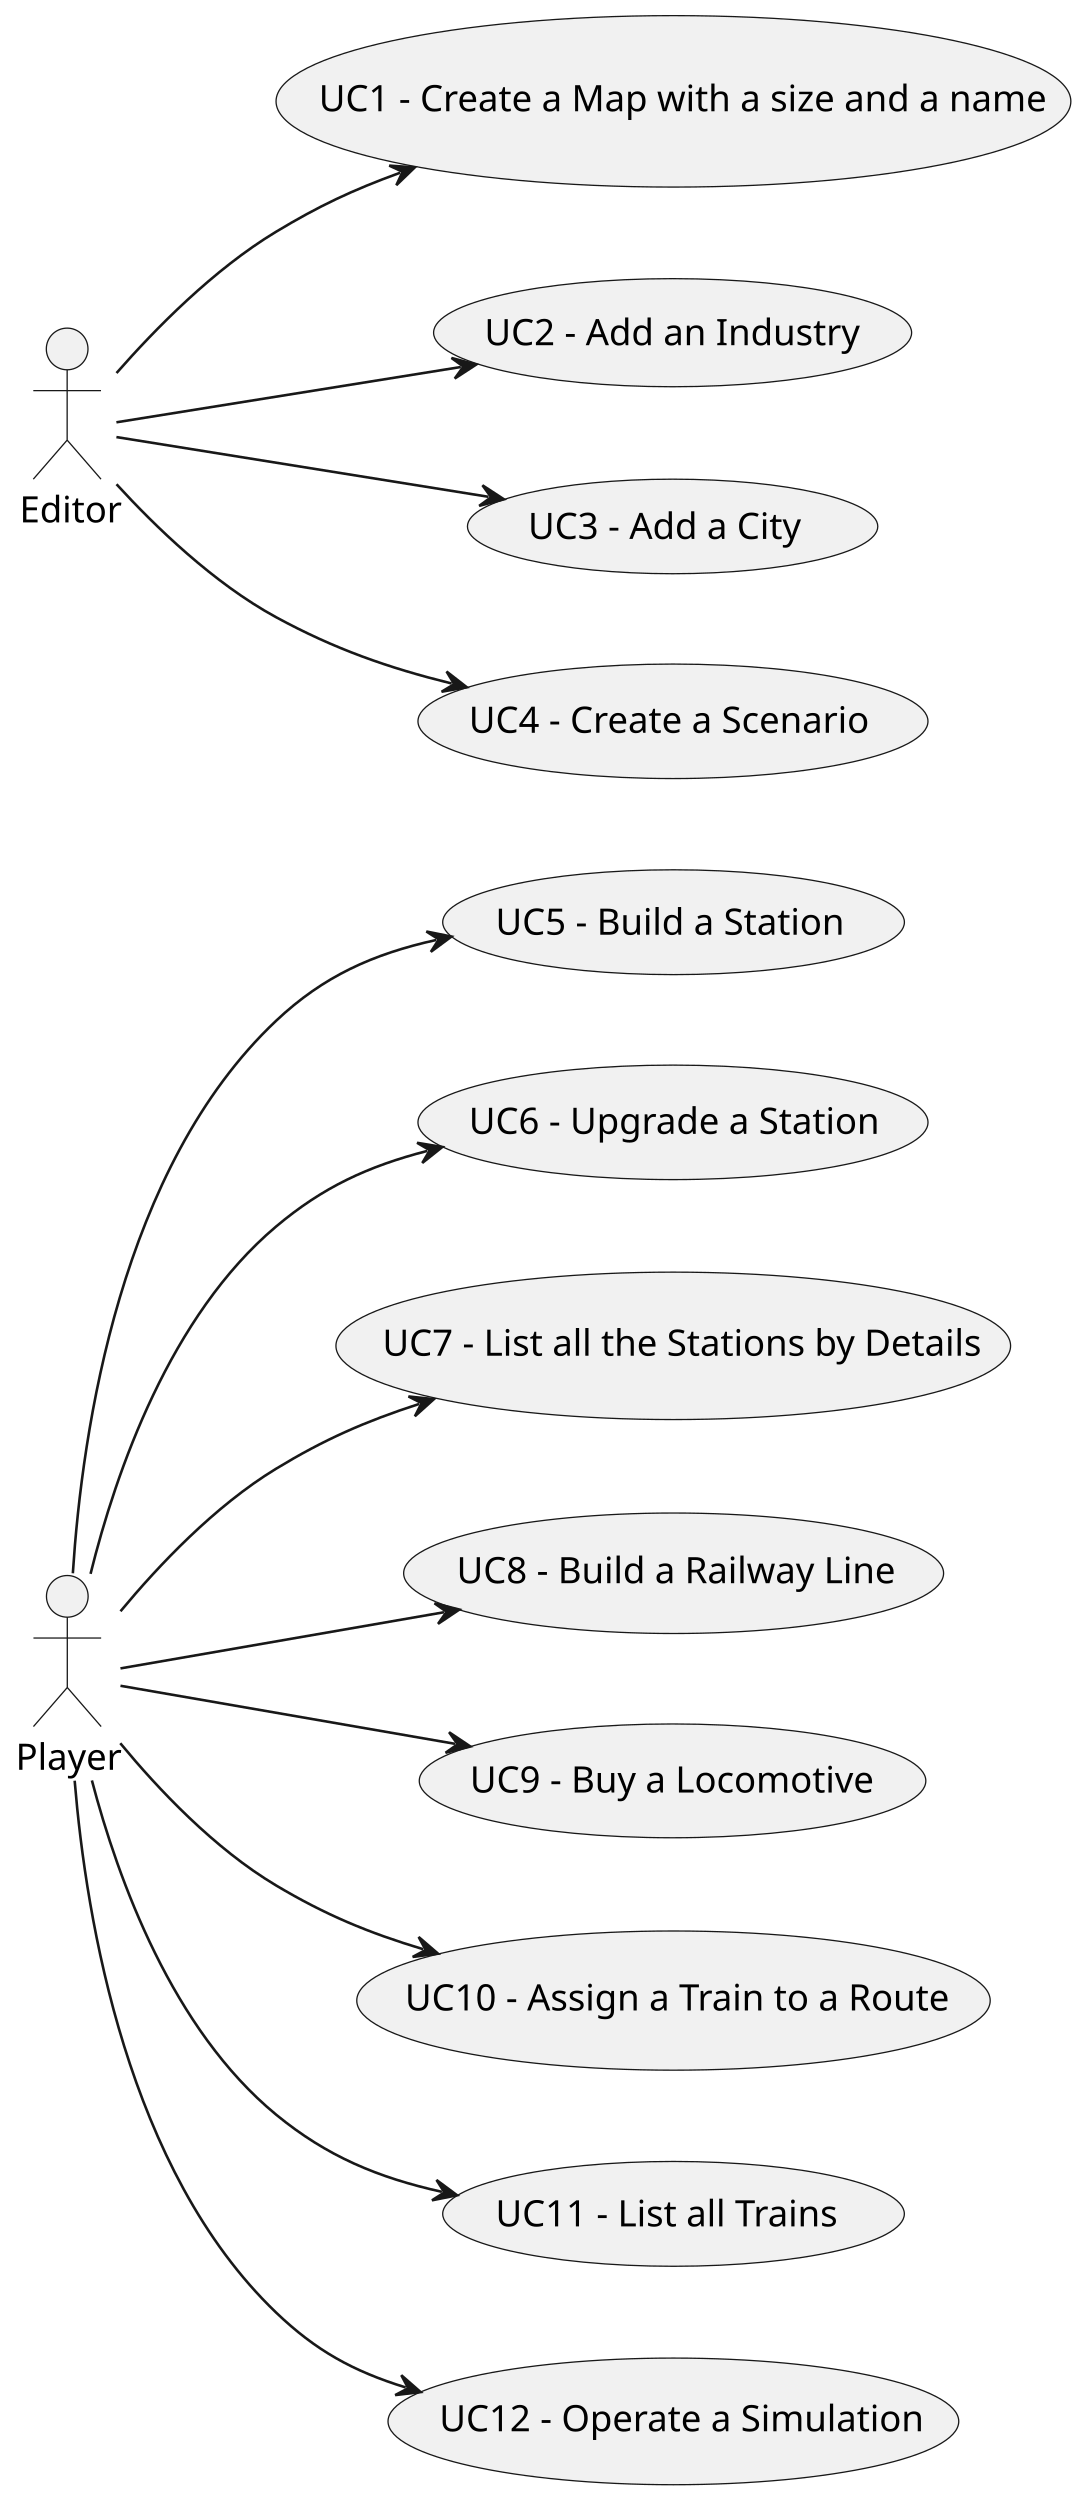
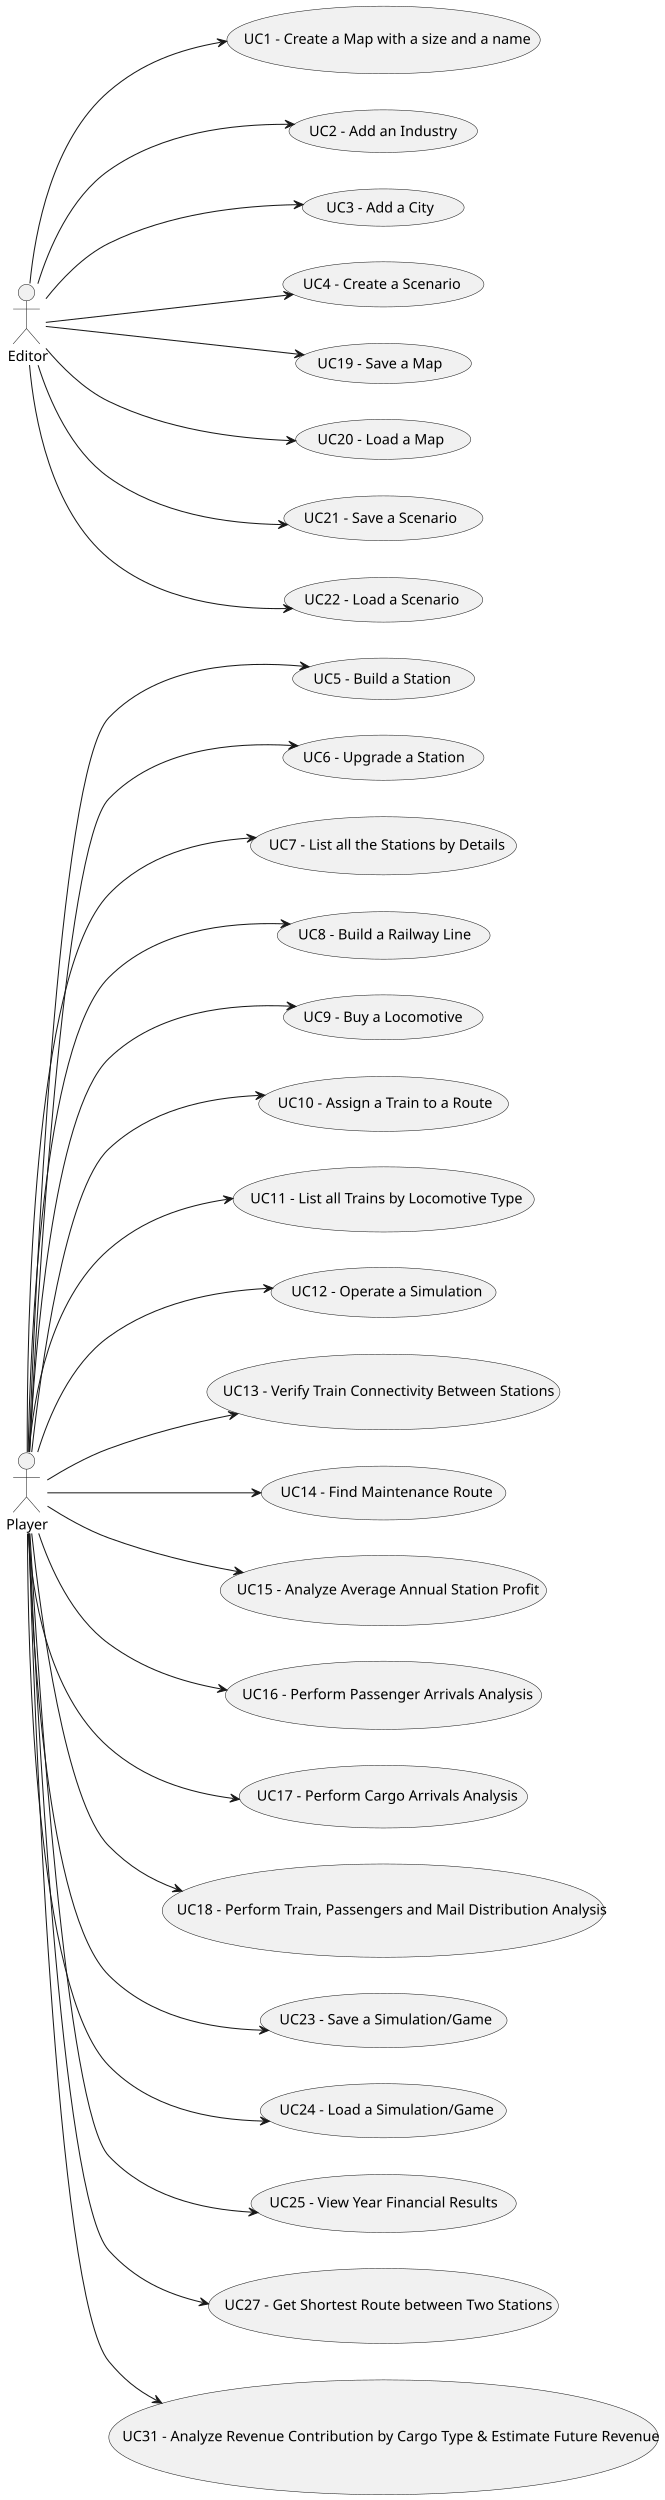
- <svg xmlns="http://www.w3.org/2000/svg" contentStyleType="text/css" height="960px" preserveAspectRatio="none" style="width:417px;height:960px;background:#FFFFFF;" version="1.1" viewBox="0 0 417 960" width="417px" zoomAndPan="magnify">
+ <svg xmlns="http://www.w3.org/2000/svg" contentStyleType="text/css" height="2435px" preserveAspectRatio="none" style="width:647px;height:2435px;background:#FFFFFF;" version="1.1" viewBox="0 0 647 2435" width="647px" zoomAndPan="magnify">
  <defs />
  <g>
    <g id="elem_Player">
-       <ellipse cx="25.841" cy="613" fill="#F1F1F1" rx="8" ry="8" style="stroke:#181818;stroke-width:0.5;" />
-       <path d="M25.841,621 L25.841,648 M12.841,629 L38.841,629 M25.841,648 L12.841,663 M25.841,648 L38.841,663 " fill="none" style="stroke:#181818;stroke-width:0.5;" />
-       <text fill="#000000" font-family="sans-serif" font-size="14" lengthAdjust="spacing" textLength="39.683" x="6" y="679.607">Player</text>
+       <ellipse cx="25.841" cy="1423" fill="#F1F1F1" rx="8" ry="8" style="stroke:#181818;stroke-width:0.5;" />
+       <path d="M25.841,1431 L25.841,1458 M12.841,1439 L38.841,1439 M25.841,1458 L12.841,1473 M25.841,1458 L38.841,1473 " fill="none" style="stroke:#181818;stroke-width:0.5;" />
+       <text fill="#000000" font-family="sans-serif" font-size="14" lengthAdjust="spacing" textLength="39.683" x="6" y="1489.607">Player</text>
    </g>
    <g id="elem_UC5 - Build a Station">
-       <ellipse cx="258.645" cy="354.129" fill="#F1F1F1" rx="88.645" ry="20.129" style="stroke:#181818;stroke-width:0.5;" />
-       <text fill="#000000" font-family="sans-serif" font-size="14" lengthAdjust="spacing" textLength="130.731" x="190.28" y="358.933">UC5 - Build a Station</text>
+       <ellipse cx="373.645" cy="661.129" fill="#F1F1F1" rx="88.645" ry="20.129" style="stroke:#181818;stroke-width:0.5;" />
+       <text fill="#000000" font-family="sans-serif" font-size="14" lengthAdjust="spacing" textLength="130.731" x="305.279" y="665.933">UC5 - Build a Station</text>
    </g>
    <g id="elem_UC6 - Upgrade a Station">
-       <ellipse cx="258.426" cy="430.985" fill="#F1F1F1" rx="97.926" ry="21.985" style="stroke:#181818;stroke-width:0.5;" />
-       <text fill="#000000" font-family="sans-serif" font-size="14" lengthAdjust="spacing" textLength="153.303" x="180.037" y="435.399">UC6 - Upgrade a Station</text>
+       <ellipse cx="373.426" cy="737.985" fill="#F1F1F1" rx="97.926" ry="21.985" style="stroke:#181818;stroke-width:0.5;" />
+       <text fill="#000000" font-family="sans-serif" font-size="14" lengthAdjust="spacing" textLength="153.303" x="295.037" y="742.399">UC6 - Upgrade a Station</text>
    </g>
    <g id="elem_UC7 - List all the Stations by Details">
-       <ellipse cx="258.533" cy="516.807" fill="#F1F1F1" rx="129.533" ry="28.307" style="stroke:#181818;stroke-width:0.5;" />
-       <text fill="#000000" font-family="sans-serif" font-size="14" lengthAdjust="spacing" textLength="223.316" x="146.875" y="520.604">UC7 - List all the Stations by Details</text>
+       <ellipse cx="373.533" cy="823.807" fill="#F1F1F1" rx="129.533" ry="28.307" style="stroke:#181818;stroke-width:0.5;" />
+       <text fill="#000000" font-family="sans-serif" font-size="14" lengthAdjust="spacing" textLength="223.316" x="261.875" y="827.604">UC7 - List all the Stations by Details</text>
    </g>
    <g id="elem_UC8 - Build a Railway Line">
-       <ellipse cx="258.669" cy="604.134" fill="#F1F1F1" rx="103.669" ry="23.134" style="stroke:#181818;stroke-width:0.5;" />
-       <text fill="#000000" font-family="sans-serif" font-size="14" lengthAdjust="spacing" textLength="166.517" x="175.338" y="607.959">UC8 - Build a Railway Line</text>
+       <ellipse cx="373.669" cy="911.134" fill="#F1F1F1" rx="103.669" ry="23.134" style="stroke:#181818;stroke-width:0.5;" />
+       <text fill="#000000" font-family="sans-serif" font-size="14" lengthAdjust="spacing" textLength="166.517" x="290.338" y="914.959">UC8 - Build a Railway Line</text>
    </g>
    <g id="elem_UC9 - Buy a Locomotive">
-       <ellipse cx="258.258" cy="683.852" fill="#F1F1F1" rx="97.258" ry="21.852" style="stroke:#181818;stroke-width:0.5;" />
-       <text fill="#000000" font-family="sans-serif" font-size="14" lengthAdjust="spacing" textLength="151.731" x="180.444" y="688.334">UC9 - Buy a Locomotive</text>
+       <ellipse cx="373.258" cy="990.852" fill="#F1F1F1" rx="97.258" ry="21.852" style="stroke:#181818;stroke-width:0.5;" />
+       <text fill="#000000" font-family="sans-serif" font-size="14" lengthAdjust="spacing" textLength="151.731" x="295.444" y="995.334">UC9 - Buy a Locomotive</text>
    </g>
    <g id="elem_UC10 - Assign a Train to a Route">
-       <ellipse cx="258.62" cy="768.224" fill="#F1F1F1" rx="121.62" ry="26.724" style="stroke:#181818;stroke-width:0.5;" />
-       <text fill="#000000" font-family="sans-serif" font-size="14" lengthAdjust="spacing" textLength="206.206" x="155.517" y="772.021">UC10 - Assign a Train to a Route</text>
-     </g>
-     <g id="elem_UC11 - List all Trains">
-       <ellipse cx="258.634" cy="850.127" fill="#F1F1F1" rx="88.634" ry="20.127" style="stroke:#181818;stroke-width:0.5;" />
-       <text fill="#000000" font-family="sans-serif" font-size="14" lengthAdjust="spacing" textLength="130.703" x="190.282" y="854.931">UC11 - List all Trains</text>
+       <ellipse cx="373.62" cy="1075.224" fill="#F1F1F1" rx="121.62" ry="26.724" style="stroke:#181818;stroke-width:0.5;" />
+       <text fill="#000000" font-family="sans-serif" font-size="14" lengthAdjust="spacing" textLength="206.206" x="270.517" y="1079.021">UC10 - Assign a Train to a Route</text>
+     </g>
+     <g id="elem_UC11 - List all Trains by Locomotive Type">
+       <ellipse cx="373.688" cy="1168.237" fill="#F1F1F1" rx="146.688" ry="31.738" style="stroke:#181818;stroke-width:0.5;" />
+       <text fill="#000000" font-family="sans-serif" font-size="14" lengthAdjust="spacing" textLength="259.875" x="243.75" y="1172.034">UC11 - List all Trains by Locomotive Type</text>
    </g>
    <g id="elem_UC12 - Operate a Simulation">
-       <ellipse cx="258.58" cy="929.816" fill="#F1F1F1" rx="109.58" ry="24.316" style="stroke:#181818;stroke-width:0.5;" />
-       <text fill="#000000" font-family="sans-serif" font-size="14" lengthAdjust="spacing" textLength="179.751" x="168.704" y="933.613">UC12 - Operate a Simulation</text>
+       <ellipse cx="373.58" cy="1258.816" fill="#F1F1F1" rx="109.58" ry="24.316" style="stroke:#181818;stroke-width:0.5;" />
+       <text fill="#000000" font-family="sans-serif" font-size="14" lengthAdjust="spacing" textLength="179.751" x="283.704" y="1262.613">UC12 - Operate a Simulation</text>
+     </g>
+     <g id="elem_UC13 - Verify Train Connectivity Between Stations">
+       <ellipse cx="373.44" cy="1355.788" fill="#F1F1F1" rx="171.94" ry="36.788" style="stroke:#181818;stroke-width:0.5;" />
+       <text fill="#000000" font-family="sans-serif" font-size="14" lengthAdjust="spacing" textLength="312.799" x="217.041" y="1359.585">UC13 - Verify Train Connectivity Between Stations</text>
+     </g>
+     <g id="elem_UC14 - Find Maintenance Route">
+       <ellipse cx="373.625" cy="1454.225" fill="#F1F1F1" rx="119.125" ry="26.225" style="stroke:#181818;stroke-width:0.5;" />
+       <text fill="#000000" font-family="sans-serif" font-size="14" lengthAdjust="spacing" textLength="200.772" x="273.24" y="1458.022">UC14 - Find Maintenance Route</text>
+     </g>
+     <g id="elem_UC15 - Analyze Average Annual Station Profit">
+       <ellipse cx="373.411" cy="1549.182" fill="#F1F1F1" rx="158.911" ry="34.182" style="stroke:#181818;stroke-width:0.5;" />
+       <text fill="#000000" font-family="sans-serif" font-size="14" lengthAdjust="spacing" textLength="285.599" x="230.612" y="1552.979">UC15 - Analyze Average Annual Station Profit</text>
+     </g>
+     <g id="elem_UC16 - Perform Passenger Arrivals Analysis">
+       <ellipse cx="373.562" cy="1651.212" fill="#F1F1F1" rx="154.062" ry="33.212" style="stroke:#181818;stroke-width:0.5;" />
+       <text fill="#000000" font-family="sans-serif" font-size="14" lengthAdjust="spacing" textLength="275.42" x="235.852" y="1655.009">UC16 - Perform Passenger Arrivals Analysis</text>
+     </g>
+     <g id="elem_UC17 - Perform Cargo Arrivals Analysis">
+       <ellipse cx="373.435" cy="1749.987" fill="#F1F1F1" rx="140.435" ry="30.487" style="stroke:#181818;stroke-width:0.5;" />
+       <text fill="#000000" font-family="sans-serif" font-size="14" lengthAdjust="spacing" textLength="246.62" x="250.125" y="1753.784">UC17 - Perform Cargo Arrivals Analysis</text>
+     </g>
+     <g id="elem_UC18 - Perform Train, Passengers and Mail Distribution Analysis">
+       <ellipse cx="373.297" cy="1860.959" fill="#F1F1F1" rx="215.297" ry="45.459" style="stroke:#181818;stroke-width:0.5;" />
+       <text fill="#000000" font-family="sans-serif" font-size="14" lengthAdjust="spacing" textLength="402.261" x="172.167" y="1864.756">UC18 - Perform Train, Passengers and Mail Distribution Analysis</text>
+     </g>
+     <g id="elem_UC23 - Save a Simulation/Game">
+       <ellipse cx="373.688" cy="1967.938" fill="#F1F1F1" rx="120.188" ry="26.438" style="stroke:#181818;stroke-width:0.5;" />
+       <text fill="#000000" font-family="sans-serif" font-size="14" lengthAdjust="spacing" textLength="203.089" x="272.143" y="1971.734">UC23 - Save a Simulation/Game</text>
+     </g>
+     <g id="elem_UC24 - Load a Simulation/Game">
+       <ellipse cx="373.337" cy="2055.867" fill="#F1F1F1" rx="119.837" ry="26.367" style="stroke:#181818;stroke-width:0.5;" />
+       <text fill="#000000" font-family="sans-serif" font-size="14" lengthAdjust="spacing" textLength="202.323" x="272.175" y="2059.664">UC24 - Load a Simulation/Game</text>
+     </g>
+     <g id="elem_UC25 - View Year Financial Results">
+       <ellipse cx="373.668" cy="2146.233" fill="#F1F1F1" rx="129.168" ry="28.233" style="stroke:#181818;stroke-width:0.5;" />
+       <text fill="#000000" font-family="sans-serif" font-size="14" lengthAdjust="spacing" textLength="222.53" x="262.402" y="2150.03">UC25 - View Year Financial Results</text>
+     </g>
+     <g id="elem_UC27 - Get Shortest Route between Two Stations">
+       <ellipse cx="373.455" cy="2245.991" fill="#F1F1F1" rx="170.455" ry="36.491" style="stroke:#181818;stroke-width:0.5;" />
+       <text fill="#000000" font-family="sans-serif" font-size="14" lengthAdjust="spacing" textLength="309.709" x="218.601" y="2249.788">UC27 - Get Shortest Route between Two Stations</text>
+     </g>
+     <g id="elem_UC31 - Analyze Revenue Contribution by Cargo Type &amp; Estimate Future Revenue">
+       <ellipse cx="373.589" cy="2373.918" fill="#F1F1F1" rx="267.589" ry="55.918" style="stroke:#181818;stroke-width:0.5;" />
+       <text fill="#000000" font-family="sans-serif" font-size="14" lengthAdjust="spacing" textLength="508.922" x="119.127" y="2377.715">UC31 - Analyze Revenue Contribution by Cargo Type &amp; Estimate Future Revenue</text>
    </g>
    <g id="elem_Editor">
-       <ellipse cx="25.786" cy="134" fill="#F1F1F1" rx="8" ry="8" style="stroke:#181818;stroke-width:0.5;" />
-       <path d="M25.786,142 L25.786,169 M12.786,150 L38.786,150 M25.786,169 L12.786,184 M25.786,169 L38.786,184 " fill="none" style="stroke:#181818;stroke-width:0.5;" />
-       <text fill="#000000" font-family="sans-serif" font-size="14" lengthAdjust="spacing" textLength="36.572" x="7.5" y="200.607">Editor</text>
+       <ellipse cx="25.786" cy="285" fill="#F1F1F1" rx="8" ry="8" style="stroke:#181818;stroke-width:0.5;" />
+       <path d="M25.786,293 L25.786,320 M12.786,301 L38.786,301 M25.786,320 L12.786,335 M25.786,320 L38.786,335 " fill="none" style="stroke:#181818;stroke-width:0.5;" />
+       <text fill="#000000" font-family="sans-serif" font-size="14" lengthAdjust="spacing" textLength="36.572" x="7.5" y="351.607">Editor</text>
    </g>
    <g id="elem_UC1 - Create a Map with a size and a name">
-       <ellipse cx="258.603" cy="38.92" fill="#F1F1F1" rx="152.603" ry="32.92" style="stroke:#181818;stroke-width:0.5;" />
-       <text fill="#000000" font-family="sans-serif" font-size="14" lengthAdjust="spacing" textLength="272.351" x="122.427" y="42.717">UC1 - Create a Map with a size and a name</text>
+       <ellipse cx="373.603" cy="38.92" fill="#F1F1F1" rx="152.603" ry="32.92" style="stroke:#181818;stroke-width:0.5;" />
+       <text fill="#000000" font-family="sans-serif" font-size="14" lengthAdjust="spacing" textLength="272.351" x="237.427" y="42.717">UC1 - Create a Map with a size and a name</text>
    </g>
    <g id="elem_UC2 - Add an Industry">
-       <ellipse cx="258.281" cy="127.756" fill="#F1F1F1" rx="91.781" ry="20.756" style="stroke:#181818;stroke-width:0.5;" />
-       <text fill="#000000" font-family="sans-serif" font-size="14" lengthAdjust="spacing" textLength="138.51" x="186.026" y="132.56">UC2 - Add an Industry</text>
+       <ellipse cx="373.281" cy="127.756" fill="#F1F1F1" rx="91.781" ry="20.756" style="stroke:#181818;stroke-width:0.5;" />
+       <text fill="#000000" font-family="sans-serif" font-size="14" lengthAdjust="spacing" textLength="138.51" x="301.026" y="132.56">UC2 - Add an Industry</text>
    </g>
    <g id="elem_UC3 - Add a City">
-       <ellipse cx="258.285" cy="202.157" fill="#F1F1F1" rx="78.785" ry="18.157" style="stroke:#181818;stroke-width:0.5;" />
-       <text fill="#000000" font-family="sans-serif" font-size="14" lengthAdjust="spacing" textLength="105.034" x="202.768" y="206.961">UC3 - Add a City</text>
+       <ellipse cx="373.285" cy="202.157" fill="#F1F1F1" rx="78.785" ry="18.157" style="stroke:#181818;stroke-width:0.5;" />
+       <text fill="#000000" font-family="sans-serif" font-size="14" lengthAdjust="spacing" textLength="105.034" x="317.768" y="206.961">UC3 - Add a City</text>
    </g>
    <g id="elem_UC4 - Create a Scenario">
-       <ellipse cx="258.42" cy="276.984" fill="#F1F1F1" rx="97.92" ry="21.984" style="stroke:#181818;stroke-width:0.5;" />
-       <text fill="#000000" font-family="sans-serif" font-size="14" lengthAdjust="spacing" textLength="153.289" x="180.036" y="281.399">UC4 - Create a Scenario</text>
+       <ellipse cx="373.42" cy="276.984" fill="#F1F1F1" rx="97.92" ry="21.984" style="stroke:#181818;stroke-width:0.5;" />
+       <text fill="#000000" font-family="sans-serif" font-size="14" lengthAdjust="spacing" textLength="153.289" x="295.036" y="281.399">UC4 - Create a Scenario</text>
+     </g>
+     <g id="elem_UC19 - Save a Map">
+       <ellipse cx="373.57" cy="354.014" fill="#F1F1F1" rx="85.57" ry="19.514" style="stroke:#181818;stroke-width:0.5;" />
+       <text fill="#000000" font-family="sans-serif" font-size="14" lengthAdjust="spacing" textLength="122.944" x="309.098" y="358.818">UC19 - Save a Map</text>
+     </g>
+     <g id="elem_UC20 - Load a Map">
+       <ellipse cx="373.272" cy="427.954" fill="#F1F1F1" rx="85.272" ry="19.454" style="stroke:#181818;stroke-width:0.5;" />
+       <text fill="#000000" font-family="sans-serif" font-size="14" lengthAdjust="spacing" textLength="122.179" x="309.183" y="432.758">UC20 - Load a Map</text>
+     </g>
+     <g id="elem_UC21 - Save a Scenario">
+       <ellipse cx="373.434" cy="504.787" fill="#F1F1F1" rx="96.934" ry="21.787" style="stroke:#181818;stroke-width:0.5;" />
+       <text fill="#000000" font-family="sans-serif" font-size="14" lengthAdjust="spacing" textLength="150.965" x="295.899" y="509.303">UC21 - Save a Scenario</text>
+     </g>
+     <g id="elem_UC22 - Load a Scenario">
+       <ellipse cx="373.611" cy="584.222" fill="#F1F1F1" rx="96.611" ry="21.722" style="stroke:#181818;stroke-width:0.5;" />
+       <text fill="#000000" font-family="sans-serif" font-size="14" lengthAdjust="spacing" textLength="150.199" x="296.354" y="588.771">UC22 - Load a Scenario</text>
    </g>
    <g id="link_Player_UC5 - Build a Station">
-       <path d="M27.97,604.14 C31.55,548.52 46.47,448.17 106,392 C124.24,374.79 143.224,366.354 167.513,360.944 " fill="none" id="Player-to-UC5 - Build a Station" style="stroke:#181818;stroke-width:1.0;" />
-       <polygon fill="#181818" points="173.37,359.64,163.716,357.692,168.49,360.727,165.455,365.501,173.37,359.64" style="stroke:#181818;stroke-width:1.0;" />
+       <path d="M28.35,1414.25 C33.74,1265.96 55.97,750.94 106,699 C155.36,647.75 234.293,643.49 295.014,648.88 " fill="none" id="Player-to-UC5 - Build a Station" style="stroke:#181818;stroke-width:1.0;" />
+       <polygon fill="#181818" points="300.99,649.41,292.379,644.63,296.01,648.968,291.672,652.598,300.99,649.41" style="stroke:#181818;stroke-width:1.0;" />
    </g>
    <g id="link_Player_UC6 - Upgrade a Station">
-       <path d="M34.77,604.36 C44.58,564.85 65.35,505.26 106,471 C123.99,455.84 141.313,447.859 164.063,441.949 " fill="none" id="Player-to-UC6 - Upgrade a Station" style="stroke:#181818;stroke-width:1.0;" />
-       <polygon fill="#181818" points="169.87,440.44,160.153,438.831,165.031,441.697,162.165,446.574,169.87,440.44" style="stroke:#181818;stroke-width:1.0;" />
+       <path d="M28.86,1414.44 C35.71,1276.71 61.47,824.01 106,778 C152.61,729.84 224.51,722.722 284.079,726.082 " fill="none" id="Player-to-UC6 - Upgrade a Station" style="stroke:#181818;stroke-width:1.0;" />
+       <polygon fill="#181818" points="290.07,726.42,281.31,721.919,285.078,726.138,280.859,729.907,290.07,726.42" style="stroke:#181818;stroke-width:1.0;" />
    </g>
    <g id="link_Player_UC7 - List all the Stations by Details">
-       <path d="M46.27,618.73 C60.91,601.11 82.48,578.3 106,564 C124.47,552.77 140.154,545.864 160.934,539.114 " fill="none" id="Player-to-UC7 - List all the Stations by Details" style="stroke:#181818;stroke-width:1.0;" />
-       <polygon fill="#181818" points="166.64,537.26,156.845,536.236,161.885,538.805,159.316,543.845,166.64,537.26" style="stroke:#181818;stroke-width:1.0;" />
+       <path d="M26.55,1414.34 C26.06,1296.01 31.16,948.88 106,871 C142.54,832.97 192.283,819.66 243.353,816.25 " fill="none" id="Player-to-UC7 - List all the Stations by Details" style="stroke:#181818;stroke-width:1.0;" />
+       <polygon fill="#181818" points="249.34,815.85,240.094,812.458,244.351,816.183,240.626,820.441,249.34,815.85" style="stroke:#181818;stroke-width:1.0;" />
    </g>
    <g id="link_Player_UC8 - Build a Railway Line">
-       <path d="M46.26,640.66 C74.71,635.72 123.758,627.206 170.488,619.096 " fill="none" id="Player-to-UC8 - Build a Railway Line" style="stroke:#181818;stroke-width:1.0;" />
-       <polygon fill="#181818" points="176.4,618.07,166.849,615.668,171.474,618.925,168.216,623.55,176.4,618.07" style="stroke:#181818;stroke-width:1.0;" />
+       <path d="M27.44,1414.12 C29.5,1306.99 41.09,1016.69 106,952 C151.34,906.81 218.293,898.015 276.413,899.805 " fill="none" id="Player-to-UC8 - Build a Railway Line" style="stroke:#181818;stroke-width:1.0;" />
+       <polygon fill="#181818" points="282.41,899.99,273.537,895.715,277.412,899.836,273.291,903.711,282.41,899.99" style="stroke:#181818;stroke-width:1.0;" />
    </g>
    <g id="link_Player_UC9 - Buy a Locomotive">
-       <path d="M46.26,647.34 C75.58,652.43 127.128,661.374 174.728,669.634 " fill="none" id="Player-to-UC9 - Buy a Locomotive" style="stroke:#181818;stroke-width:1.0;" />
-       <polygon fill="#181818" points="180.64,670.66,172.456,665.18,175.714,669.805,171.089,673.062,180.64,670.66" style="stroke:#181818;stroke-width:1.0;" />
+       <path d="M28.72,1414.24 C33.69,1319.36 51.37,1083.72 106,1031 C153.47,985.19 223.495,977.453 282.226,979.973 " fill="none" id="Player-to-UC9 - Buy a Locomotive" style="stroke:#181818;stroke-width:1.0;" />
+       <polygon fill="#181818" points="288.22,980.23,279.4,975.848,283.225,980.016,279.057,983.841,288.22,980.23" style="stroke:#181818;stroke-width:1.0;" />
    </g>
    <g id="link_Player_UC10 - Assign a Train to a Route">
-       <path d="M46.19,669.4 C60.79,687.08 82.35,709.92 106,724 C124.94,735.28 141.204,742.092 162.484,748.492 " fill="none" id="Player-to-UC10 - Assign a Train to a Route" style="stroke:#181818;stroke-width:1.0;" />
-       <polygon fill="#181818" points="168.23,750.22,160.763,743.797,163.442,748.78,158.459,751.458,168.23,750.22" style="stroke:#181818;stroke-width:1.0;" />
-     </g>
-     <g id="link_Player_UC11 - List all Trains">
-       <path d="M35.29,683.69 C45.41,722.16 66.3,779.34 106,812 C125.58,828.11 145.214,836.213 169.674,841.673 " fill="none" id="Player-to-UC11 - List all Trains" style="stroke:#181818;stroke-width:1.0;" />
-       <polygon fill="#181818" points="175.53,842.98,167.618,837.115,170.65,841.891,165.875,844.923,175.53,842.98" style="stroke:#181818;stroke-width:1.0;" />
+       <path d="M30.9,1414.31 C39.57,1334.56 63.15,1159.03 106,1119 C146.18,1081.46 199.466,1069.353 251.916,1066.963 " fill="none" id="Player-to-UC10 - Assign a Train to a Route" style="stroke:#181818;stroke-width:1.0;" />
+       <polygon fill="#181818" points="257.91,1066.69,248.737,1063.104,252.915,1066.918,249.101,1071.095,257.91,1066.69" style="stroke:#181818;stroke-width:1.0;" />
+     </g>
+     <g id="link_Player_UC11 - List all Trains by Locomotive Type">
+       <path d="M28.41,1414.16 C32.56,1360.84 48.22,1267.21 106,1217 C139.2,1188.15 177.768,1174.741 220.878,1168.191 " fill="none" id="Player-to-UC11 - List all Trains by Locomotive Type" style="stroke:#181818;stroke-width:1.0;" />
+       <polygon fill="#181818" points="226.81,1167.29,217.311,1164.687,221.867,1168.041,218.513,1172.597,226.81,1167.29" style="stroke:#181818;stroke-width:1.0;" />
    </g>
    <g id="link_Player_UC12 - Operate a Simulation">
-       <path d="M28.67,683.79 C33.11,737.7 49.1,833.47 106,888 C121.27,902.63 135.449,910.485 155.789,916.785 " fill="none" id="Player-to-UC12 - Operate a Simulation" style="stroke:#181818;stroke-width:1.0;" />
-       <polygon fill="#181818" points="161.52,918.56,154.106,912.076,156.744,917.081,151.739,919.718,161.52,918.56" style="stroke:#181818;stroke-width:1.0;" />
+       <path d="M36.74,1414.3 C47.56,1379.03 68.64,1329 106,1302 C151.68,1268.99 207.259,1257.841 259.709,1254.941 " fill="none" id="Player-to-UC12 - Operate a Simulation" style="stroke:#181818;stroke-width:1.0;" />
+       <polygon fill="#181818" points="265.7,1254.61,256.493,1251.113,260.708,1254.886,256.935,1259.101,265.7,1254.61" style="stroke:#181818;stroke-width:1.0;" />
+     </g>
+     <g id="link_Player_UC13 - Verify Train Connectivity Between Stations">
+       <path d="M46.05,1441.54 C61.6,1431.9 84.44,1418.89 106,1411 C145.82,1396.42 184.588,1386.494 225.788,1378.204 " fill="none" id="Player-to-UC13 - Verify Train Connectivity Between Stations" style="stroke:#181818;stroke-width:1.0;" />
+       <polygon fill="#181818" points="231.67,1377.02,222.058,1374.874,226.768,1378.006,223.636,1382.717,231.67,1377.02" style="stroke:#181818;stroke-width:1.0;" />
+     </g>
+     <g id="link_Player_UC14 - Find Maintenance Route">
+       <path d="M46.07,1454 C85.25,1454 171.59,1454 248.09,1454 " fill="none" id="Player-to-UC14 - Find Maintenance Route" style="stroke:#181818;stroke-width:1.0;" />
+       <polygon fill="#181818" points="254.09,1454,245.09,1450,249.09,1454,245.09,1458,254.09,1454" style="stroke:#181818;stroke-width:1.0;" />
+     </g>
+     <g id="link_Player_UC15 - Analyze Average Annual Station Profit">
+       <path d="M46.29,1467.05 C61.79,1476.96 84.46,1490.17 106,1498 C147.4,1513.05 188.196,1522.829 230.816,1530.559 " fill="none" id="Player-to-UC15 - Analyze Average Annual Station Profit" style="stroke:#181818;stroke-width:1.0;" />
+       <polygon fill="#181818" points="236.72,1531.63,228.578,1526.088,231.8,1530.738,227.151,1533.96,236.72,1531.63" style="stroke:#181818;stroke-width:1.0;" />
+     </g>
+     <g id="link_Player_UC16 - Perform Passenger Arrivals Analysis">
+       <path d="M37.7,1493.53 C48.99,1527.43 70.22,1574.83 106,1601 C139.15,1625.25 174.756,1637.711 215.076,1645.011 " fill="none" id="Player-to-UC16 - Perform Passenger Arrivals Analysis" style="stroke:#181818;stroke-width:1.0;" />
+       <polygon fill="#181818" points="220.98,1646.08,212.837,1640.541,216.06,1645.189,211.411,1648.413,220.98,1646.08" style="stroke:#181818;stroke-width:1.0;" />
+     </g>
+     <g id="link_Player_UC17 - Perform Cargo Arrivals Analysis">
+       <path d="M27.67,1493.8 C30.89,1549.21 45.38,1648.8 106,1702 C140.72,1732.47 182.09,1745.846 227.23,1751.716 " fill="none" id="Player-to-UC17 - Perform Cargo Arrivals Analysis" style="stroke:#181818;stroke-width:1.0;" />
+       <polygon fill="#181818" points="233.18,1752.49,224.771,1747.363,228.222,1751.845,223.739,1755.296,233.18,1752.49" style="stroke:#181818;stroke-width:1.0;" />
+     </g>
+     <g id="link_Player_UC18 - Perform Train, Passengers and Mail Distribution Analysis">
+       <path d="M30.88,1493.57 C39.61,1574.56 63.46,1755.18 106,1798 C125.85,1817.98 145.165,1830.002 171.775,1839.882 " fill="none" id="Player-to-UC18 - Perform Train, Passengers and Mail Distribution Analysis" style="stroke:#181818;stroke-width:1.0;" />
+       <polygon fill="#181818" points="177.4,1841.97,170.355,1835.088,172.713,1840.23,167.571,1842.587,177.4,1841.97" style="stroke:#181818;stroke-width:1.0;" />
+     </g>
+     <g id="link_Player_UC23 - Save a Simulation/Game">
+       <path d="M27.95,1493.53 C31.24,1595.51 45.58,1863.75 106,1924 C146.1,1963.98 201.663,1975.854 255.523,1977.434 " fill="none" id="Player-to-UC23 - Save a Simulation/Game" style="stroke:#181818;stroke-width:1.0;" />
+       <polygon fill="#181818" points="261.52,1977.61,252.641,1973.348,256.522,1977.463,252.407,1981.344,261.52,1977.61" style="stroke:#181818;stroke-width:1.0;" />
+     </g>
+     <g id="link_Player_UC24 - Load a Simulation/Game">
+       <path d="M26.78,1493.64 C27,1608.54 34.03,1938.35 106,2012 C145.9,2052.83 202.132,2064.636 256.422,2065.936 " fill="none" id="Player-to-UC24 - Load a Simulation/Game" style="stroke:#181818;stroke-width:1.0;" />
+       <polygon fill="#181818" points="262.42,2066.08,253.518,2061.866,257.421,2065.96,253.327,2069.863,262.42,2066.08" style="stroke:#181818;stroke-width:1.0;" />
+     </g>
+     <g id="link_Player_UC25 - View Year Financial Results">
+       <path d="M29.13,1493.61 C36.68,1627.29 63.98,2055.86 106,2100 C142.82,2138.68 193.55,2151.729 245.21,2154.669 " fill="none" id="Player-to-UC25 - View Year Financial Results" style="stroke:#181818;stroke-width:1.0;" />
+       <polygon fill="#181818" points="251.2,2155.01,242.442,2150.505,246.208,2154.726,241.987,2158.492,251.2,2155.01" style="stroke:#181818;stroke-width:1.0;" />
+     </g>
+     <g id="link_Player_UC27 - Get Shortest Route between Two Stations">
+       <path d="M28.54,1493.52 C34.56,1639.13 58.6,2139.96 106,2192 C131.27,2219.75 160.705,2234.115 197.335,2242.605 " fill="none" id="Player-to-UC27 - Get Shortest Route between Two Stations" style="stroke:#181818;stroke-width:1.0;" />
+       <polygon fill="#181818" points="203.18,2243.96,195.316,2238.031,198.309,2242.831,193.509,2245.825,203.18,2243.96" style="stroke:#181818;stroke-width:1.0;" />
+     </g>
+     <g id="link_Player_UC31 - Analyze Revenue Contribution by Cargo Type &amp; Estimate Future Revenue">
+       <path d="M28.09,1493.61 C32.83,1652.42 53.71,2237.48 106,2300 C120.25,2317.04 132.744,2327.528 152.344,2337.878 " fill="none" id="Player-to-UC31 - Analyze Revenue Contribution by Cargo Type &amp; Estimate Future Revenue" style="stroke:#181818;stroke-width:1.0;" />
+       <polygon fill="#181818" points="157.65,2340.68,151.559,2332.94,153.229,2338.345,147.824,2340.015,157.65,2340.68" style="stroke:#181818;stroke-width:1.0;" />
    </g>
    <g id="link_Editor_UC1 - Create a Map with a size and a name">
-       <path d="M44.74,143.25 C59.55,126.36 82.04,103.44 106,89 C122.37,79.13 135.282,73.013 153.652,66.323 " fill="none" id="Editor-to-UC1 - Create a Map with a size and a name" style="stroke:#181818;stroke-width:1.0;" />
-       <polygon fill="#181818" points="159.29,64.27,149.465,63.591,154.592,65.981,152.202,71.108,159.29,64.27" style="stroke:#181818;stroke-width:1.0;" />
+       <path d="M29.14,276.07 C34.15,224.72 50.81,136.5 106,89 C137.75,61.67 173.728,48.323 214.858,41.203 " fill="none" id="Editor-to-UC1 - Create a Map with a size and a name" style="stroke:#181818;stroke-width:1.0;" />
+       <polygon fill="#181818" points="220.77,40.18,211.22,37.774,215.843,41.033,212.584,45.657,220.77,40.18" style="stroke:#181818;stroke-width:1.0;" />
    </g>
    <g id="link_Editor_UC2 - Add an Industry">
-       <path d="M44.7,162.16 C73.96,157.46 128.086,148.77 176.956,140.93 " fill="none" id="Editor-to-UC2 - Add an Industry" style="stroke:#181818;stroke-width:1.0;" />
-       <polygon fill="#181818" points="182.88,139.98,173.36,137.456,177.943,140.772,174.627,145.355,182.88,139.98" style="stroke:#181818;stroke-width:1.0;" />
+       <path d="M36.88,276.31 C47.75,241.4 68.83,192.19 106,166 C158.15,129.25 224.45,120.869 280.59,121.069 " fill="none" id="Editor-to-UC2 - Add an Industry" style="stroke:#181818;stroke-width:1.0;" />
+       <polygon fill="#181818" points="286.59,121.09,277.604,117.058,281.59,121.072,277.576,125.058,286.59,121.09" style="stroke:#181818;stroke-width:1.0;" />
    </g>
    <g id="link_Editor_UC3 - Add a City">
-       <path d="M44.7,167.84 C76.12,172.88 137.126,182.679 187.596,190.779 " fill="none" id="Editor-to-UC3 - Add a City" style="stroke:#181818;stroke-width:1.0;" />
-       <polygon fill="#181818" points="193.52,191.73,185.268,186.354,188.583,190.938,184,194.253,193.52,191.73" style="stroke:#181818;stroke-width:1.0;" />
+       <path d="M44.75,290.96 C59.08,272.8 80.95,249.35 106,237 C165.02,207.91 233.871,200.361 289.211,199.341 " fill="none" id="Editor-to-UC3 - Add a City" style="stroke:#181818;stroke-width:1.0;" />
+       <polygon fill="#181818" points="295.21,199.23,286.138,195.397,290.211,199.322,286.285,203.395,295.21,199.23" style="stroke:#181818;stroke-width:1.0;" />
    </g>
    <g id="link_Editor_UC4 - Create a Scenario">
-       <path d="M44.74,185.95 C59.55,202.15 82.04,223.96 106,237 C128.46,249.23 149.026,256.429 173.436,262.469 " fill="none" id="Editor-to-UC4 - Create a Scenario" style="stroke:#181818;stroke-width:1.0;" />
-       <polygon fill="#181818" points="179.26,263.91,171.484,257.865,174.406,262.709,169.563,265.631,179.26,263.91" style="stroke:#181818;stroke-width:1.0;" />
+       <path d="M44.61,314.01 C88.27,309.08 197.908,296.714 279.438,287.503 " fill="none" id="Editor-to-UC4 - Create a Scenario" style="stroke:#181818;stroke-width:1.0;" />
+       <polygon fill="#181818" points="285.4,286.83,276.008,283.865,280.432,287.391,276.906,291.815,285.4,286.83" style="stroke:#181818;stroke-width:1.0;" />
+     </g>
+     <g id="link_Editor_UC19 - Save a Map">
+       <path d="M44.61,317.94 C90.19,322.95 208.236,335.934 290.006,344.924 " fill="none" id="Editor-to-UC19 - Save a Map" style="stroke:#181818;stroke-width:1.0;" />
+       <polygon fill="#181818" points="295.97,345.58,287.461,340.62,291,345.034,286.587,348.572,295.97,345.58" style="stroke:#181818;stroke-width:1.0;" />
+     </g>
+     <g id="link_Editor_UC20 - Load a Map">
+       <path d="M44.74,339.36 C59.23,356.62 81.29,379.1 106,391 C162.71,418.3 227.565,426.875 281.955,429.095 " fill="none" id="Editor-to-UC20 - Load a Map" style="stroke:#181818;stroke-width:1.0;" />
+       <polygon fill="#181818" points="287.95,429.34,279.121,424.976,282.954,429.136,278.794,432.97,287.95,429.34" style="stroke:#181818;stroke-width:1.0;" />
+     </g>
+     <g id="link_Editor_UC21 - Save a Scenario">
+       <path d="M37.1,355.7 C48.09,390.32 69.2,438.94 106,465 C156.11,500.49 218.891,509.998 274.031,510.938 " fill="none" id="Editor-to-UC21 - Save a Scenario" style="stroke:#181818;stroke-width:1.0;" />
+       <polygon fill="#181818" points="280.03,511.04,271.099,506.887,275.031,510.955,270.963,514.886,280.03,511.04" style="stroke:#181818;stroke-width:1.0;" />
+     </g>
+     <g id="link_Editor_UC22 - Load a Scenario">
+       <path d="M28.74,355.52 C33.3,407.3 49.44,497.02 106,544 C155.22,584.88 221.901,593.588 278.931,592.748 " fill="none" id="Editor-to-UC22 - Load a Scenario" style="stroke:#181818;stroke-width:1.0;" />
+       <polygon fill="#181818" points="284.93,592.66,275.872,588.793,279.93,592.734,275.99,596.792,284.93,592.66" style="stroke:#181818;stroke-width:1.0;" />
    </g>
  </g>
</svg>
